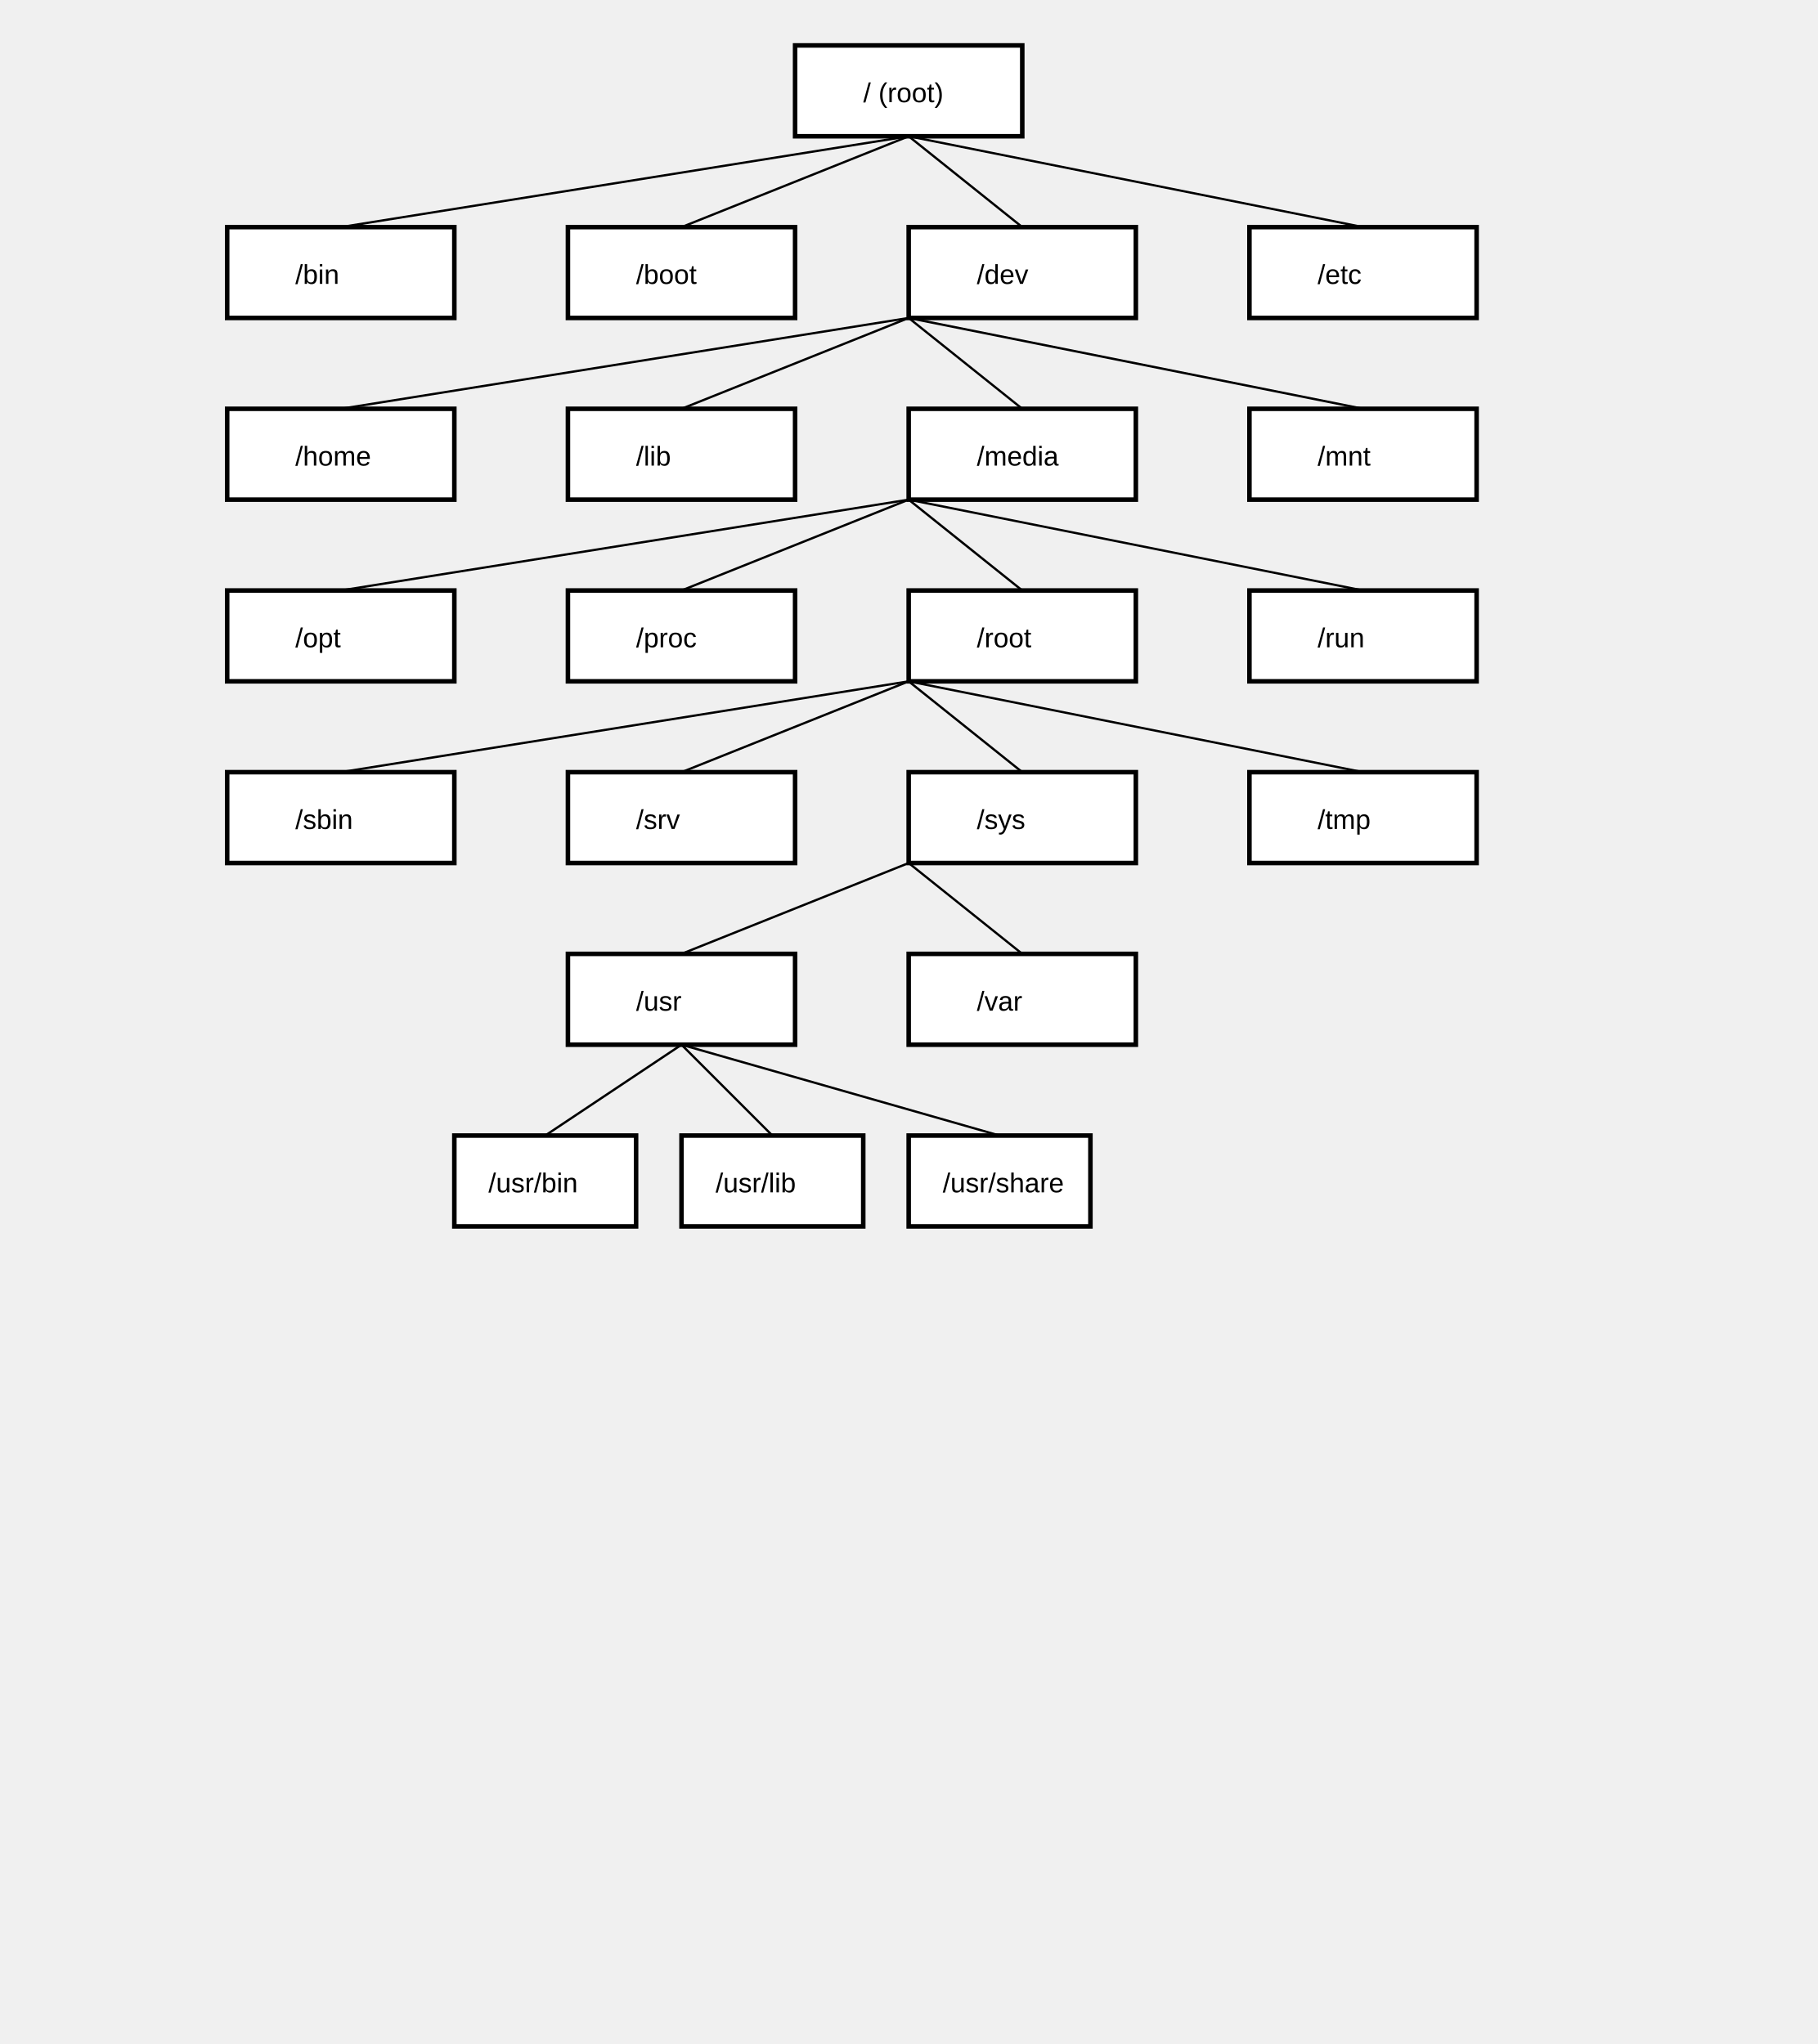
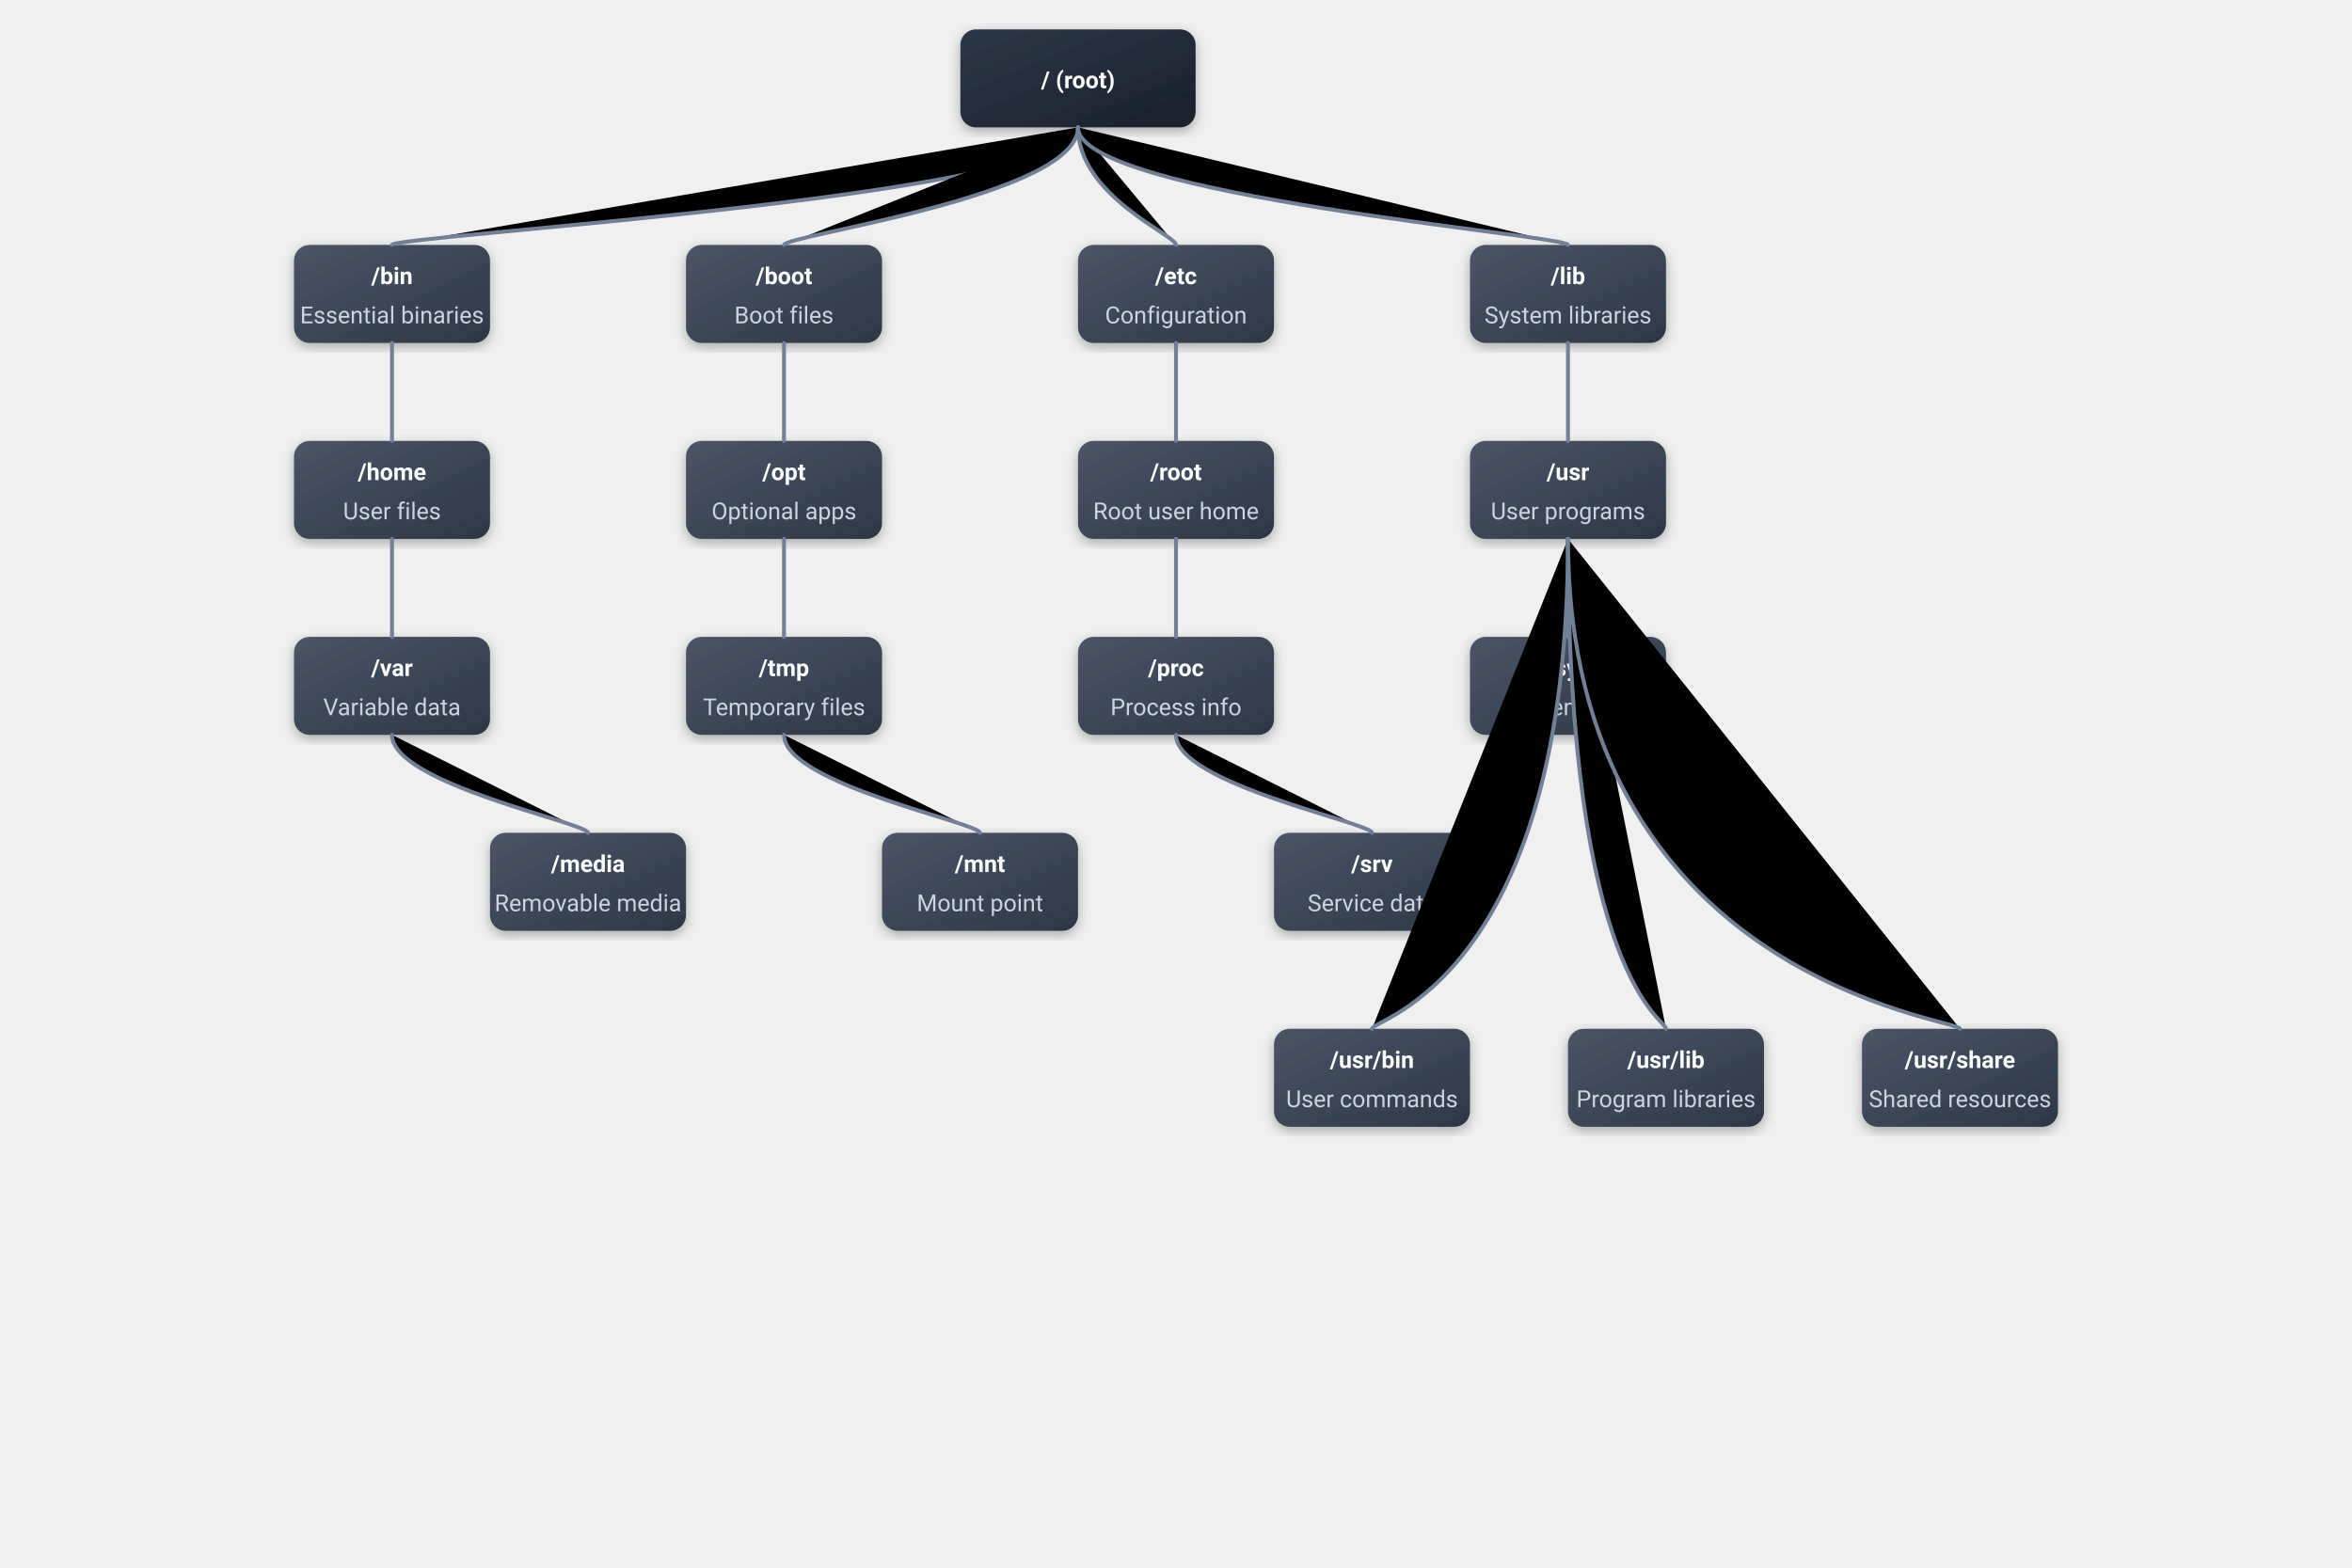
- <svg xmlns="http://www.w3.org/2000/svg" width="800" height="900">
+ <svg xmlns="http://www.w3.org/2000/svg" viewBox="0 0 1200 800">
+   <defs>
+     <linearGradient id="rootGrad" x1="0%" y1="0%" x2="100%" y2="100%">
+       <stop offset="0%" style="stop-color:#2D3748;stop-opacity:1" />
+       <stop offset="100%" style="stop-color:#1A202C;stop-opacity:1" />
+     </linearGradient>
+     <linearGradient id="dirGrad" x1="0%" y1="0%" x2="100%" y2="100%">
+       <stop offset="0%" style="stop-color:#4A5568;stop-opacity:1" />
+       <stop offset="100%" style="stop-color:#2D3748;stop-opacity:1" />
+     </linearGradient>
+     <filter id="dropShadow">
+       <feDropShadow dx="0" dy="2" stdDeviation="3" flood-opacity="0.3" />
+     </filter>
+   </defs>
  <style>
-         .dir { fill: white; stroke: black; stroke-width: 2px; font-size: 14px; font-family: Arial, sans-serif; }
-         .text { font-size: 12px; font-family: Arial, sans-serif; }
+         .dir-box {
+             fill: url(#dirGrad);
+             rx: 8;
+             filter: url(#dropShadow);
+         }
+         .root-box {
+             fill: url(#rootGrad);
+             rx: 8;
+             filter: url(#dropShadow);
+         }
+         .dir-text {
+             fill: white;
+             font-family: -apple-system, system-ui, BlinkMacSystemFont, "Segoe UI", Roboto, "Helvetica Neue", Arial, sans-serif;
+             font-weight: 600;
+         }
+         .desc-text {
+             fill: #CBD5E0;
+             font-family: -apple-system, system-ui, BlinkMacSystemFont, "Segoe UI", Roboto, "Helvetica Neue", Arial, sans-serif;
+             font-size: 12px;
+         }
+         .connector {
+             stroke: #718096;
+             stroke-width: 2;
+             stroke-linecap: round;
+         }
    </style>
-   <rect x="350" y="20" width="100" height="40" class="dir" />
-   <text x="380" y="45" class="text">/ (root)</text>
-   <g>
-     <rect x="100" y="100" width="100" height="40" class="dir" />
-     <text x="130" y="125" class="text">/bin</text>
-     <rect x="250" y="100" width="100" height="40" class="dir" />
-     <text x="280" y="125" class="text">/boot</text>
-     <rect x="400" y="100" width="100" height="40" class="dir" />
-     <text x="430" y="125" class="text">/dev</text>
-     <rect x="550" y="100" width="100" height="40" class="dir" />
-     <text x="580" y="125" class="text">/etc</text>
+   <g transform="translate(550,40)">
+     <rect class="root-box" x="-60" y="-25" width="120" height="50" />
+     <text class="dir-text" x="0" y="5" text-anchor="middle">/ (root)</text>
  </g>
-   <g>
-     <rect x="100" y="180" width="100" height="40" class="dir" />
-     <text x="130" y="205" class="text">/home</text>
-     <rect x="250" y="180" width="100" height="40" class="dir" />
-     <text x="280" y="205" class="text">/lib</text>
-     <rect x="400" y="180" width="100" height="40" class="dir" />
-     <text x="430" y="205" class="text">/media</text>
-     <rect x="550" y="180" width="100" height="40" class="dir" />
-     <text x="580" y="205" class="text">/mnt</text>
+   <g transform="translate(200,150)">
+     <rect class="dir-box" x="-50" y="-25" width="100" height="50" />
+     <text class="dir-text" x="0" y="-5" text-anchor="middle">/bin</text>
+     <text class="desc-text" x="0" y="15" text-anchor="middle">Essential binaries</text>
  </g>
-   <g>
-     <rect x="100" y="260" width="100" height="40" class="dir" />
-     <text x="130" y="285" class="text">/opt</text>
-     <rect x="250" y="260" width="100" height="40" class="dir" />
-     <text x="280" y="285" class="text">/proc</text>
-     <rect x="400" y="260" width="100" height="40" class="dir" />
-     <text x="430" y="285" class="text">/root</text>
-     <rect x="550" y="260" width="100" height="40" class="dir" />
-     <text x="580" y="285" class="text">/run</text>
+   <g transform="translate(400,150)">
+     <rect class="dir-box" x="-50" y="-25" width="100" height="50" />
+     <text class="dir-text" x="0" y="-5" text-anchor="middle">/boot</text>
+     <text class="desc-text" x="0" y="15" text-anchor="middle">Boot files</text>
  </g>
-   <g>
-     <rect x="100" y="340" width="100" height="40" class="dir" />
-     <text x="130" y="365" class="text">/sbin</text>
-     <rect x="250" y="340" width="100" height="40" class="dir" />
-     <text x="280" y="365" class="text">/srv</text>
-     <rect x="400" y="340" width="100" height="40" class="dir" />
-     <text x="430" y="365" class="text">/sys</text>
-     <rect x="550" y="340" width="100" height="40" class="dir" />
-     <text x="580" y="365" class="text">/tmp</text>
+   <g transform="translate(600,150)">
+     <rect class="dir-box" x="-50" y="-25" width="100" height="50" />
+     <text class="dir-text" x="0" y="-5" text-anchor="middle">/etc</text>
+     <text class="desc-text" x="0" y="15" text-anchor="middle">Configuration</text>
  </g>
-   <g>
-     <rect x="250" y="420" width="100" height="40" class="dir" />
-     <text x="280" y="445" class="text">/usr</text>
-     <rect x="400" y="420" width="100" height="40" class="dir" />
-     <text x="430" y="445" class="text">/var</text>
+   <g transform="translate(800,150)">
+     <rect class="dir-box" x="-50" y="-25" width="100" height="50" />
+     <text class="dir-text" x="0" y="-5" text-anchor="middle">/lib</text>
+     <text class="desc-text" x="0" y="15" text-anchor="middle">System libraries</text>
  </g>
-   <g>
-     <rect x="200" y="500" width="80" height="40" class="dir" />
-     <text x="215" y="525" class="text">/usr/bin</text>
-     <rect x="300" y="500" width="80" height="40" class="dir" />
-     <text x="315" y="525" class="text">/usr/lib</text>
-     <rect x="400" y="500" width="80" height="40" class="dir" />
-     <text x="415" y="525" class="text">/usr/share</text>
+   <g transform="translate(200,250)">
+     <rect class="dir-box" x="-50" y="-25" width="100" height="50" />
+     <text class="dir-text" x="0" y="-5" text-anchor="middle">/home</text>
+     <text class="desc-text" x="0" y="15" text-anchor="middle">User files</text>
  </g>
-   <line x1="400" y1="60" x2="150" y2="100" stroke="black" />
-   <line x1="400" y1="60" x2="300" y2="100" stroke="black" />
-   <line x1="400" y1="60" x2="450" y2="100" stroke="black" />
-   <line x1="400" y1="60" x2="600" y2="100" stroke="black" />
-   <line x1="400" y1="140" x2="150" y2="180" stroke="black" />
-   <line x1="400" y1="140" x2="300" y2="180" stroke="black" />
-   <line x1="400" y1="140" x2="450" y2="180" stroke="black" />
-   <line x1="400" y1="140" x2="600" y2="180" stroke="black" />
-   <line x1="400" y1="220" x2="150" y2="260" stroke="black" />
-   <line x1="400" y1="220" x2="300" y2="260" stroke="black" />
-   <line x1="400" y1="220" x2="450" y2="260" stroke="black" />
-   <line x1="400" y1="220" x2="600" y2="260" stroke="black" />
-   <line x1="400" y1="300" x2="150" y2="340" stroke="black" />
-   <line x1="400" y1="300" x2="300" y2="340" stroke="black" />
-   <line x1="400" y1="300" x2="450" y2="340" stroke="black" />
-   <line x1="400" y1="300" x2="600" y2="340" stroke="black" />
-   <line x1="400" y1="380" x2="300" y2="420" stroke="black" />
-   <line x1="400" y1="380" x2="450" y2="420" stroke="black" />
-   <line x1="300" y1="460" x2="240" y2="500" stroke="black" />
-   <line x1="300" y1="460" x2="340" y2="500" stroke="black" />
-   <line x1="300" y1="460" x2="440" y2="500" stroke="black" />
+   <g transform="translate(400,250)">
+     <rect class="dir-box" x="-50" y="-25" width="100" height="50" />
+     <text class="dir-text" x="0" y="-5" text-anchor="middle">/opt</text>
+     <text class="desc-text" x="0" y="15" text-anchor="middle">Optional apps</text>
+   </g>
+   <g transform="translate(600,250)">
+     <rect class="dir-box" x="-50" y="-25" width="100" height="50" />
+     <text class="dir-text" x="0" y="-5" text-anchor="middle">/root</text>
+     <text class="desc-text" x="0" y="15" text-anchor="middle">Root user home</text>
+   </g>
+   <g transform="translate(800,250)">
+     <rect class="dir-box" x="-50" y="-25" width="100" height="50" />
+     <text class="dir-text" x="0" y="-5" text-anchor="middle">/usr</text>
+     <text class="desc-text" x="0" y="15" text-anchor="middle">User programs</text>
+   </g>
+   <g transform="translate(200,350)">
+     <rect class="dir-box" x="-50" y="-25" width="100" height="50" />
+     <text class="dir-text" x="0" y="-5" text-anchor="middle">/var</text>
+     <text class="desc-text" x="0" y="15" text-anchor="middle">Variable data</text>
+   </g>
+   <g transform="translate(400,350)">
+     <rect class="dir-box" x="-50" y="-25" width="100" height="50" />
+     <text class="dir-text" x="0" y="-5" text-anchor="middle">/tmp</text>
+     <text class="desc-text" x="0" y="15" text-anchor="middle">Temporary files</text>
+   </g>
+   <g transform="translate(600,350)">
+     <rect class="dir-box" x="-50" y="-25" width="100" height="50" />
+     <text class="dir-text" x="0" y="-5" text-anchor="middle">/proc</text>
+     <text class="desc-text" x="0" y="15" text-anchor="middle">Process info</text>
+   </g>
+   <g transform="translate(800,350)">
+     <rect class="dir-box" x="-50" y="-25" width="100" height="50" />
+     <text class="dir-text" x="0" y="-5" text-anchor="middle">/sys</text>
+     <text class="desc-text" x="0" y="15" text-anchor="middle">System info</text>
+   </g>
+   <g transform="translate(300,450)">
+     <rect class="dir-box" x="-50" y="-25" width="100" height="50" />
+     <text class="dir-text" x="0" y="-5" text-anchor="middle">/media</text>
+     <text class="desc-text" x="0" y="15" text-anchor="middle">Removable media</text>
+   </g>
+   <g transform="translate(500,450)">
+     <rect class="dir-box" x="-50" y="-25" width="100" height="50" />
+     <text class="dir-text" x="0" y="-5" text-anchor="middle">/mnt</text>
+     <text class="desc-text" x="0" y="15" text-anchor="middle">Mount point</text>
+   </g>
+   <g transform="translate(700,450)">
+     <rect class="dir-box" x="-50" y="-25" width="100" height="50" />
+     <text class="dir-text" x="0" y="-5" text-anchor="middle">/srv</text>
+     <text class="desc-text" x="0" y="15" text-anchor="middle">Service data</text>
+   </g>
+   <g transform="translate(700,550)">
+     <rect class="dir-box" x="-50" y="-25" width="100" height="50" />
+     <text class="dir-text" x="0" y="-5" text-anchor="middle">/usr/bin</text>
+     <text class="desc-text" x="0" y="15" text-anchor="middle">User commands</text>
+   </g>
+   <g transform="translate(850,550)">
+     <rect class="dir-box" x="-50" y="-25" width="100" height="50" />
+     <text class="dir-text" x="0" y="-5" text-anchor="middle">/usr/lib</text>
+     <text class="desc-text" x="0" y="15" text-anchor="middle">Program libraries</text>
+   </g>
+   <g transform="translate(1000,550)">
+     <rect class="dir-box" x="-50" y="-25" width="100" height="50" />
+     <text class="dir-text" x="0" y="-5" text-anchor="middle">/usr/share</text>
+     <text class="desc-text" x="0" y="15" text-anchor="middle">Shared resources</text>
+   </g>
+   <path class="connector" d="M550,65 C550,100 200,120 200,125" />
+   <path class="connector" d="M550,65 C550,100 400,120 400,125" />
+   <path class="connector" d="M550,65 C550,100 600,120 600,125" />
+   <path class="connector" d="M550,65 C550,100 800,120 800,125" />
+   <path class="connector" d="M200,175 C200,200 200,220 200,225" />
+   <path class="connector" d="M400,175 C400,200 400,220 400,225" />
+   <path class="connector" d="M600,175 C600,200 600,220 600,225" />
+   <path class="connector" d="M800,175 C800,200 800,220 800,225" />
+   <path class="connector" d="M200,275 C200,300 200,320 200,325" />
+   <path class="connector" d="M400,275 C400,300 400,320 400,325" />
+   <path class="connector" d="M600,275 C600,300 600,320 600,325" />
+   <path class="connector" d="M800,275 C800,300 800,320 800,325" />
+   <path class="connector" d="M200,375 C200,400 300,420 300,425" />
+   <path class="connector" d="M400,375 C400,400 500,420 500,425" />
+   <path class="connector" d="M600,375 C600,400 700,420 700,425" />
+   <path class="connector" d="M800,275 C800,500 700,520 700,525" />
+   <path class="connector" d="M800,275 C800,500 850,520 850,525" />
+   <path class="connector" d="M800,275 C800,500 1000,520 1000,525" />
</svg>
